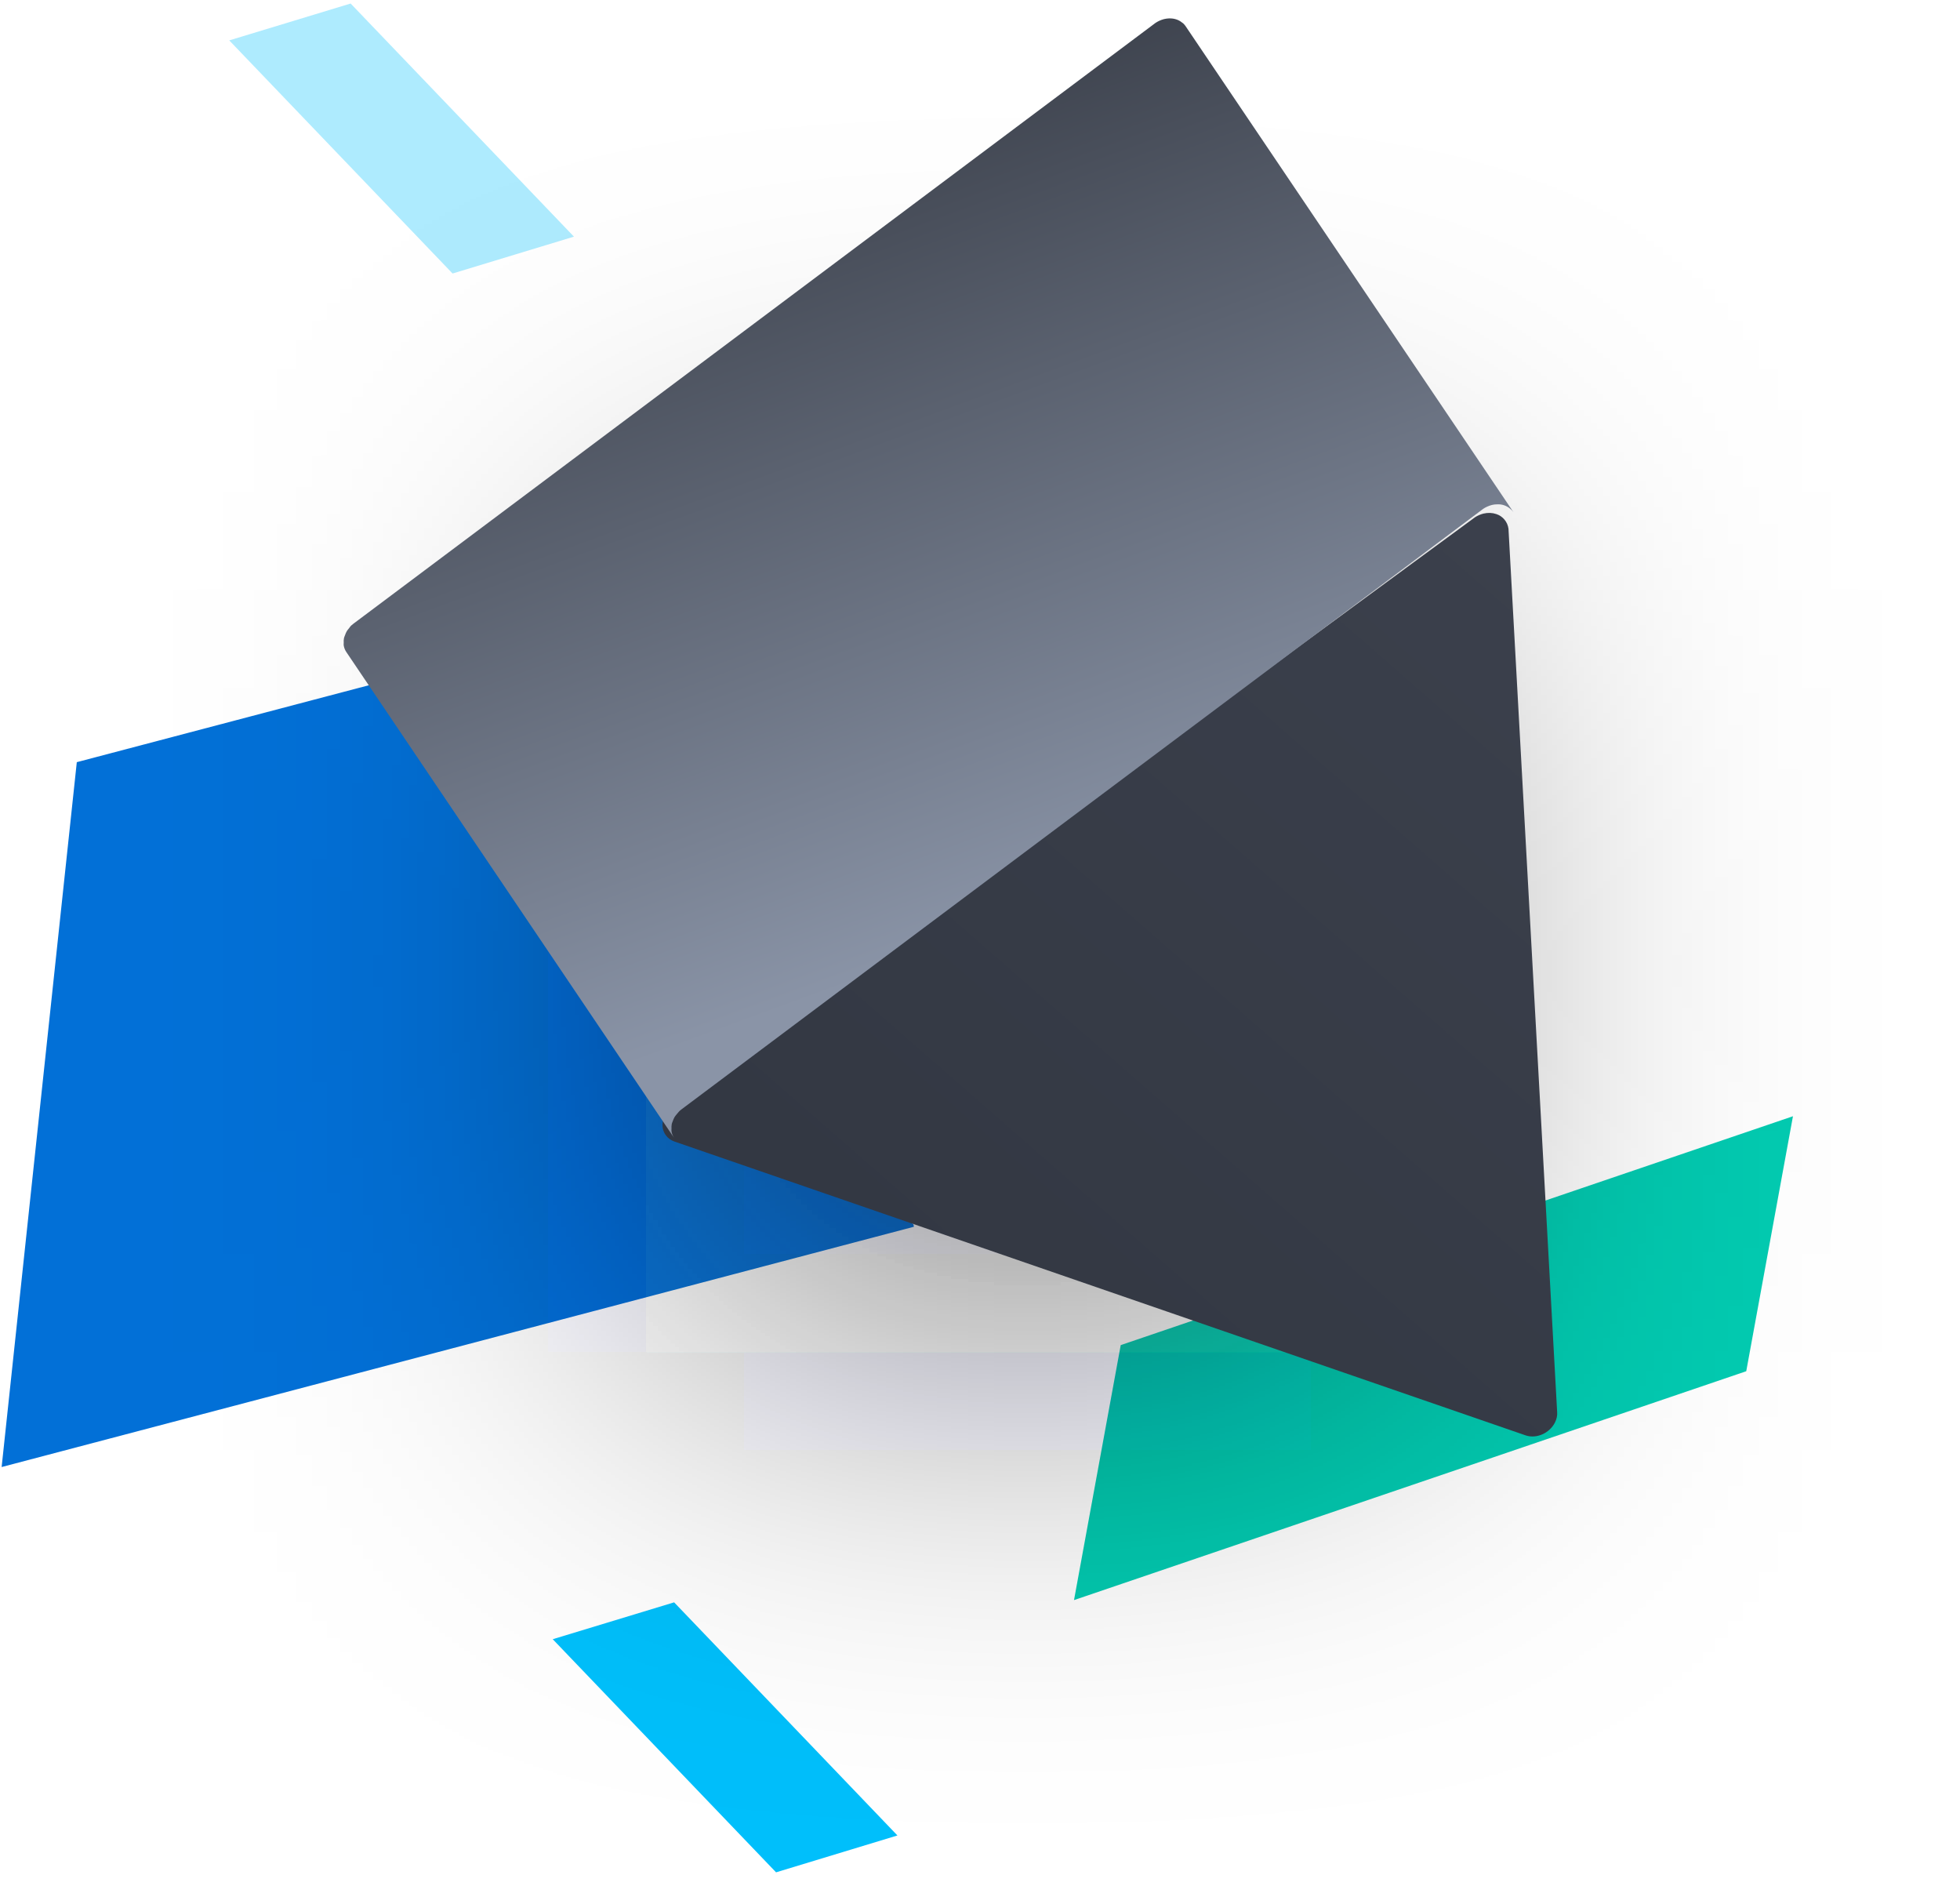
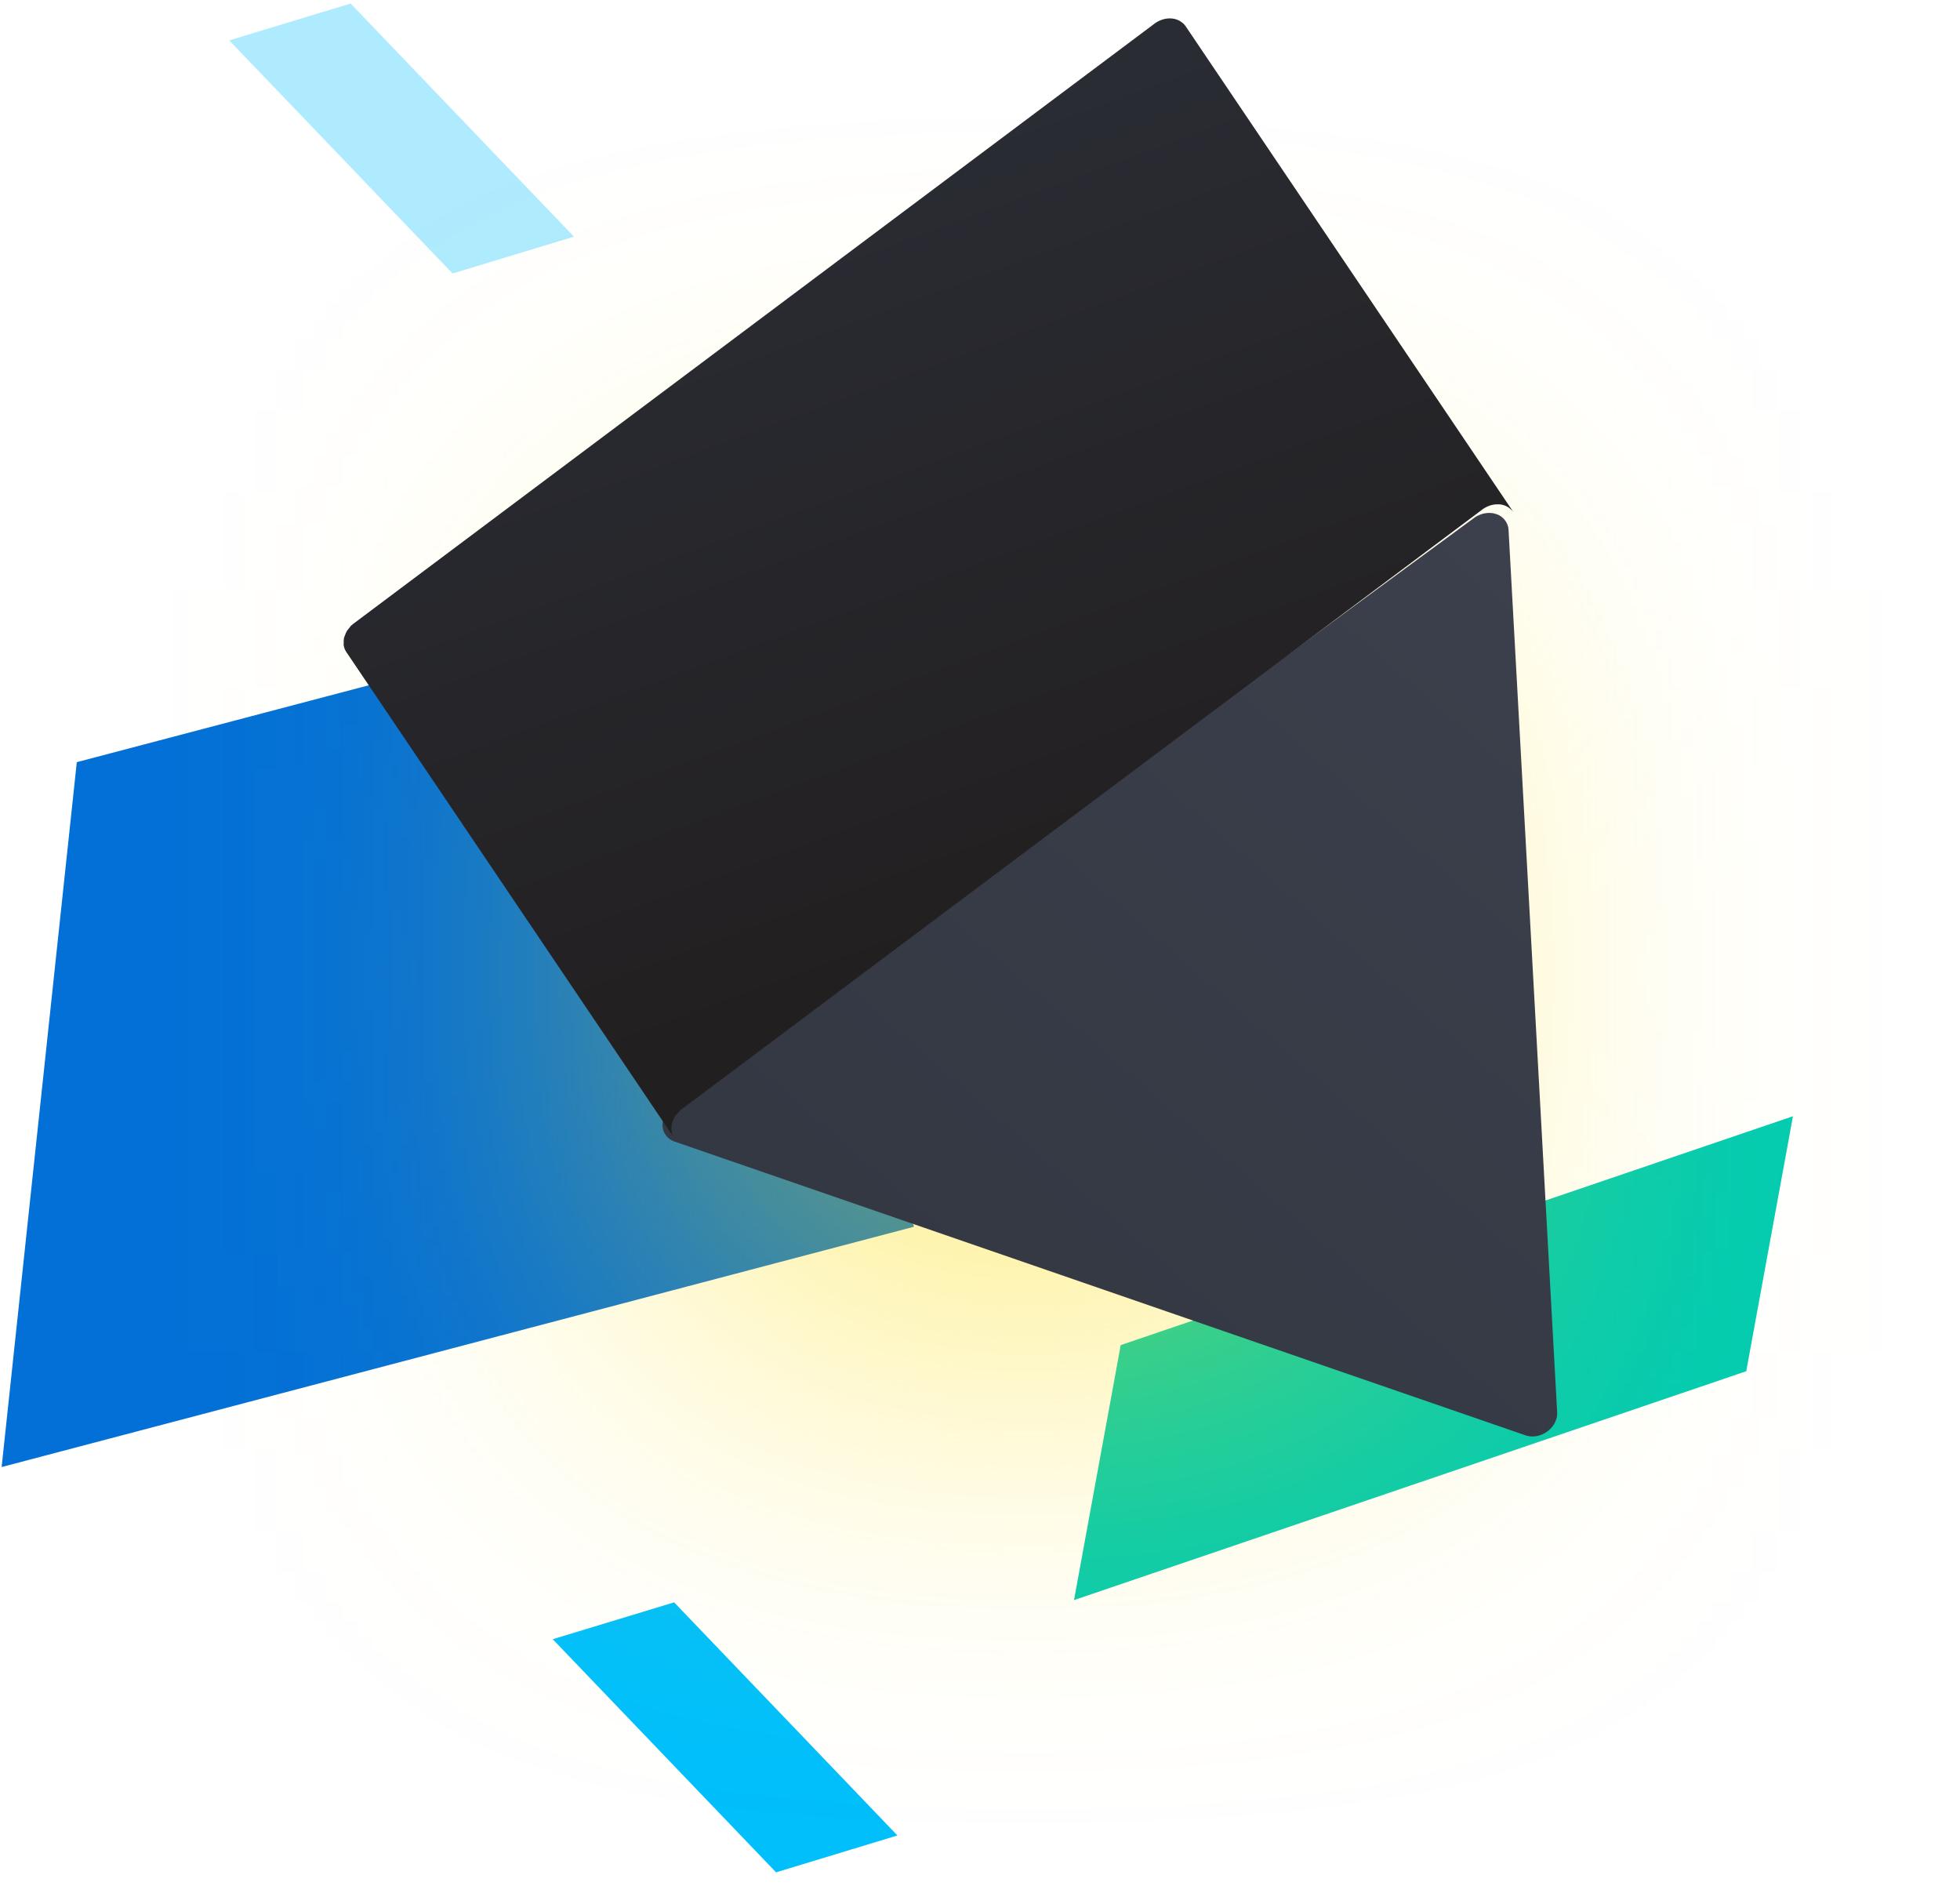
<svg xmlns="http://www.w3.org/2000/svg" width="103" height="100">
  <defs>
    <filter x="-90%" y="-90%" width="280%" height="280%" filterUnits="objectBoundingBox" id="a">
      <feGaussianBlur stdDeviation="12" in="SourceGraphic" />
    </filter>
    <linearGradient x1="49.892%" y1=".428%" x2="24.856%" y2="100%" id="b">
      <stop stop-color="#3B404C" offset="0%" />
      <stop stop-color="#333843" offset="100%" />
    </linearGradient>
    <linearGradient x1="17.713%" y1="0%" x2="77.754%" y2="68.424%" id="c">
      <stop stop-color="#2C3039" offset="0%" />
-       <stop stop-color="#8A94A7" offset="100%" />
+       <stop stop-color="#221f20" offset="100%" />
    </linearGradient>
  </defs>
  <g fill="none" fill-rule="evenodd">
    <path d="M48.028 64.452L.086 77.076l3.95-37.033 27.97-7.364c.1 3.076.27 8.387.512 15.934l15.485 15.72.025.119z" fill="#0270D7" />
    <path fill="#02CBB1" d="M91.767 72.042l2.455-13.396L58.895 70.67 56.44 84.067z" />
    <path fill="#00BFFB" d="M40.783 98.37l6.378-1.937-11.735-12.248-6.379 1.937z" />
    <path fill-opacity=".32" fill="#00BFFB" d="M23.783 14.37l6.378-1.937L18.426.185l-6.379 1.937z" />
-     <path fill-opacity=".48" fill="#1D2026" filter="url(#a)" d="M50 43h40v40H50z" transform="translate(-16 -12)" />
+     <path fill-opacity=".48" fill="#fadb00" filter="url(#a)" d="M50 43h40v40H50z" transform="translate(-16 -12)" />
    <path d="M51.759 16.34a.94.94 0 0 1 .922.399l23.35 40.193c.096.151.143.35.143.545-.001.629-.481 1.21-1.067 1.292l-46.872 6.553a.909.909 0 0 1-.527-.081c-.507-.237-.688-.912-.39-1.5L50.84 16.996c.076-.134.183-.262.307-.372.19-.16.403-.255.612-.283" fill="url(#b)" transform="rotate(27 42.978 77.641)" />
    <path d="M25.338.52c-.01-.006-.022-.01-.033-.017a.893.893 0 0 0-.174-.066c-.01-.002-.022.001-.034-.001a.925.925 0 0 0-.346-.018 1.064 1.064 0 0 0-.315.096l-.004.001c-.06.03-.12.064-.178.105a1.172 1.172 0 0 0-.107.083l-.008.008a1.495 1.495 0 0 0-.295.368L.616 48.344a1.469 1.469 0 0 0-.064.148c-.02.057-.02.113-.033.171-.012.058-.028.116-.033.174-.007.084.002.164.012.246.007.052.006.106.02.156a.99.99 0 0 0 .103.233c.02.037.031.08.056.113a.877.877 0 0 0 .28.25l26.938 14.927a.868.868 0 0 1-.28-.252c-.024-.034-.037-.076-.057-.113-.04-.075-.08-.15-.103-.232-.013-.051-.013-.104-.02-.156-.01-.082-.02-.163-.012-.248.005-.058.021-.115.033-.173.024-.107.046-.216.097-.32L50.78 16.006c.076-.136.18-.265.304-.376.091-.08.19-.142.289-.19a.96.96 0 0 1 .662-.078.95.95 0 0 1 .24.084L25.337.52z" transform="rotate(27 42.028 77.95)" fill="url(#c)" fill-rule="nonzero" />
  </g>
</svg>
